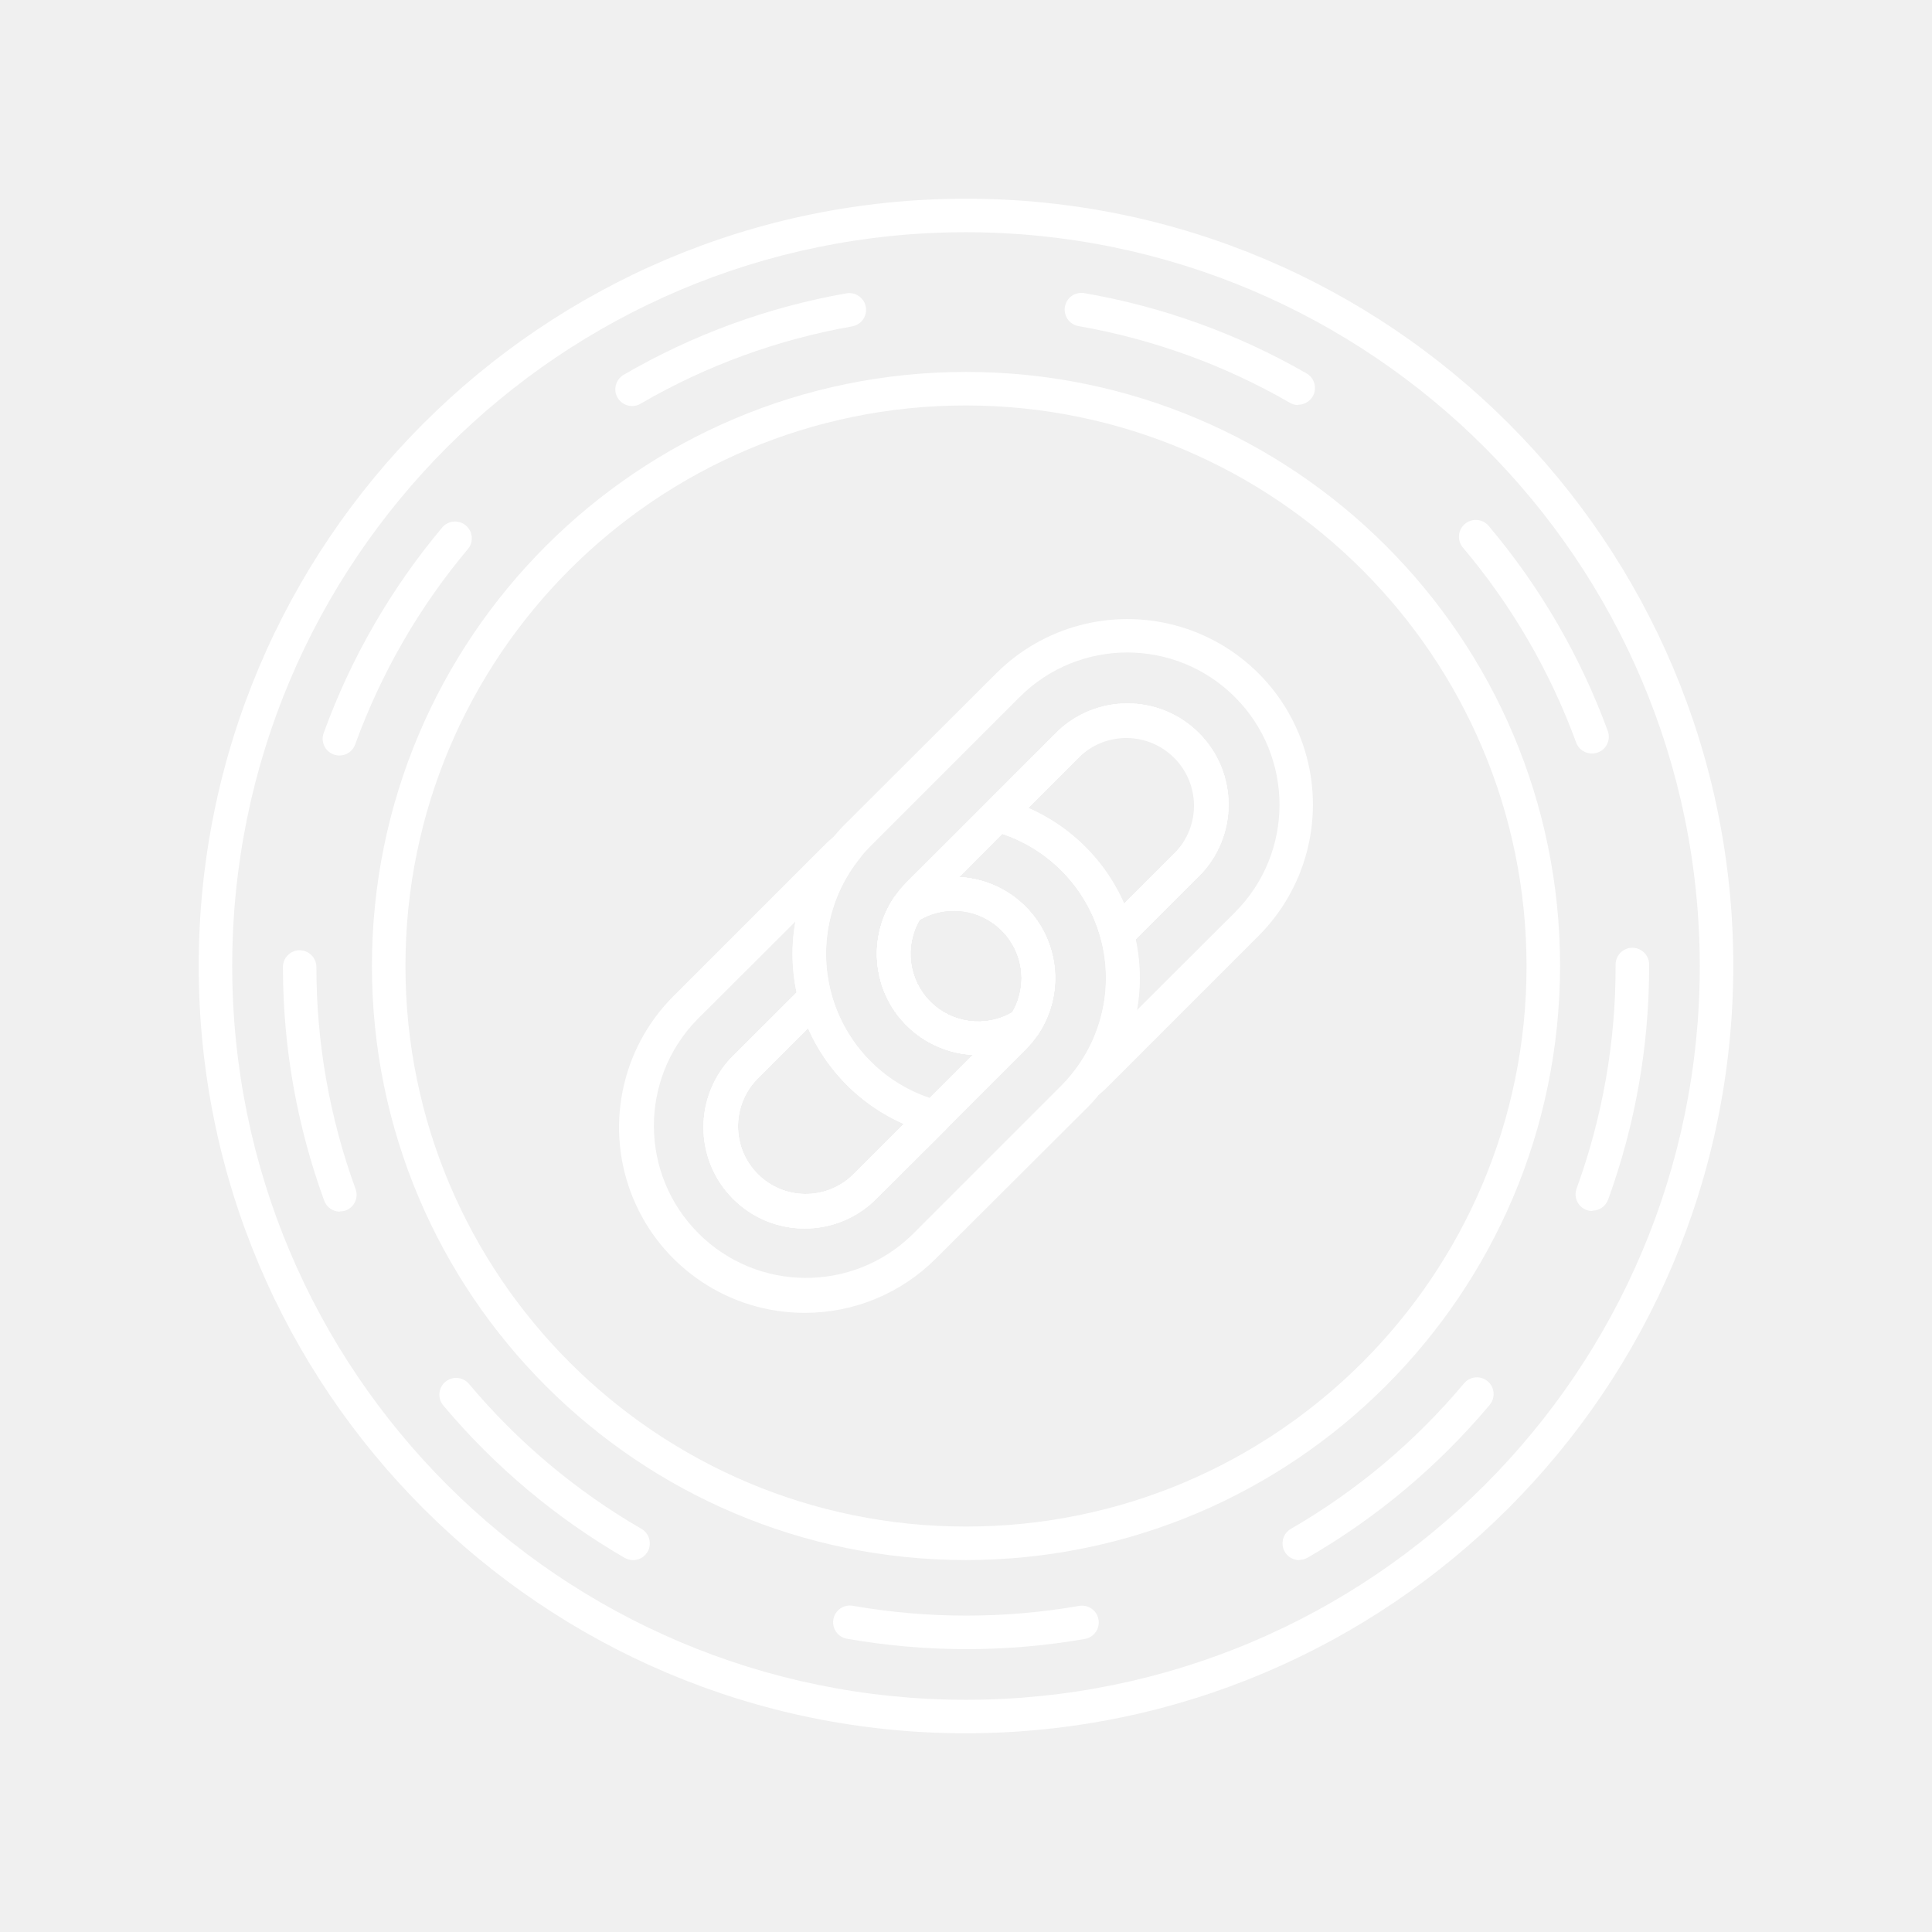
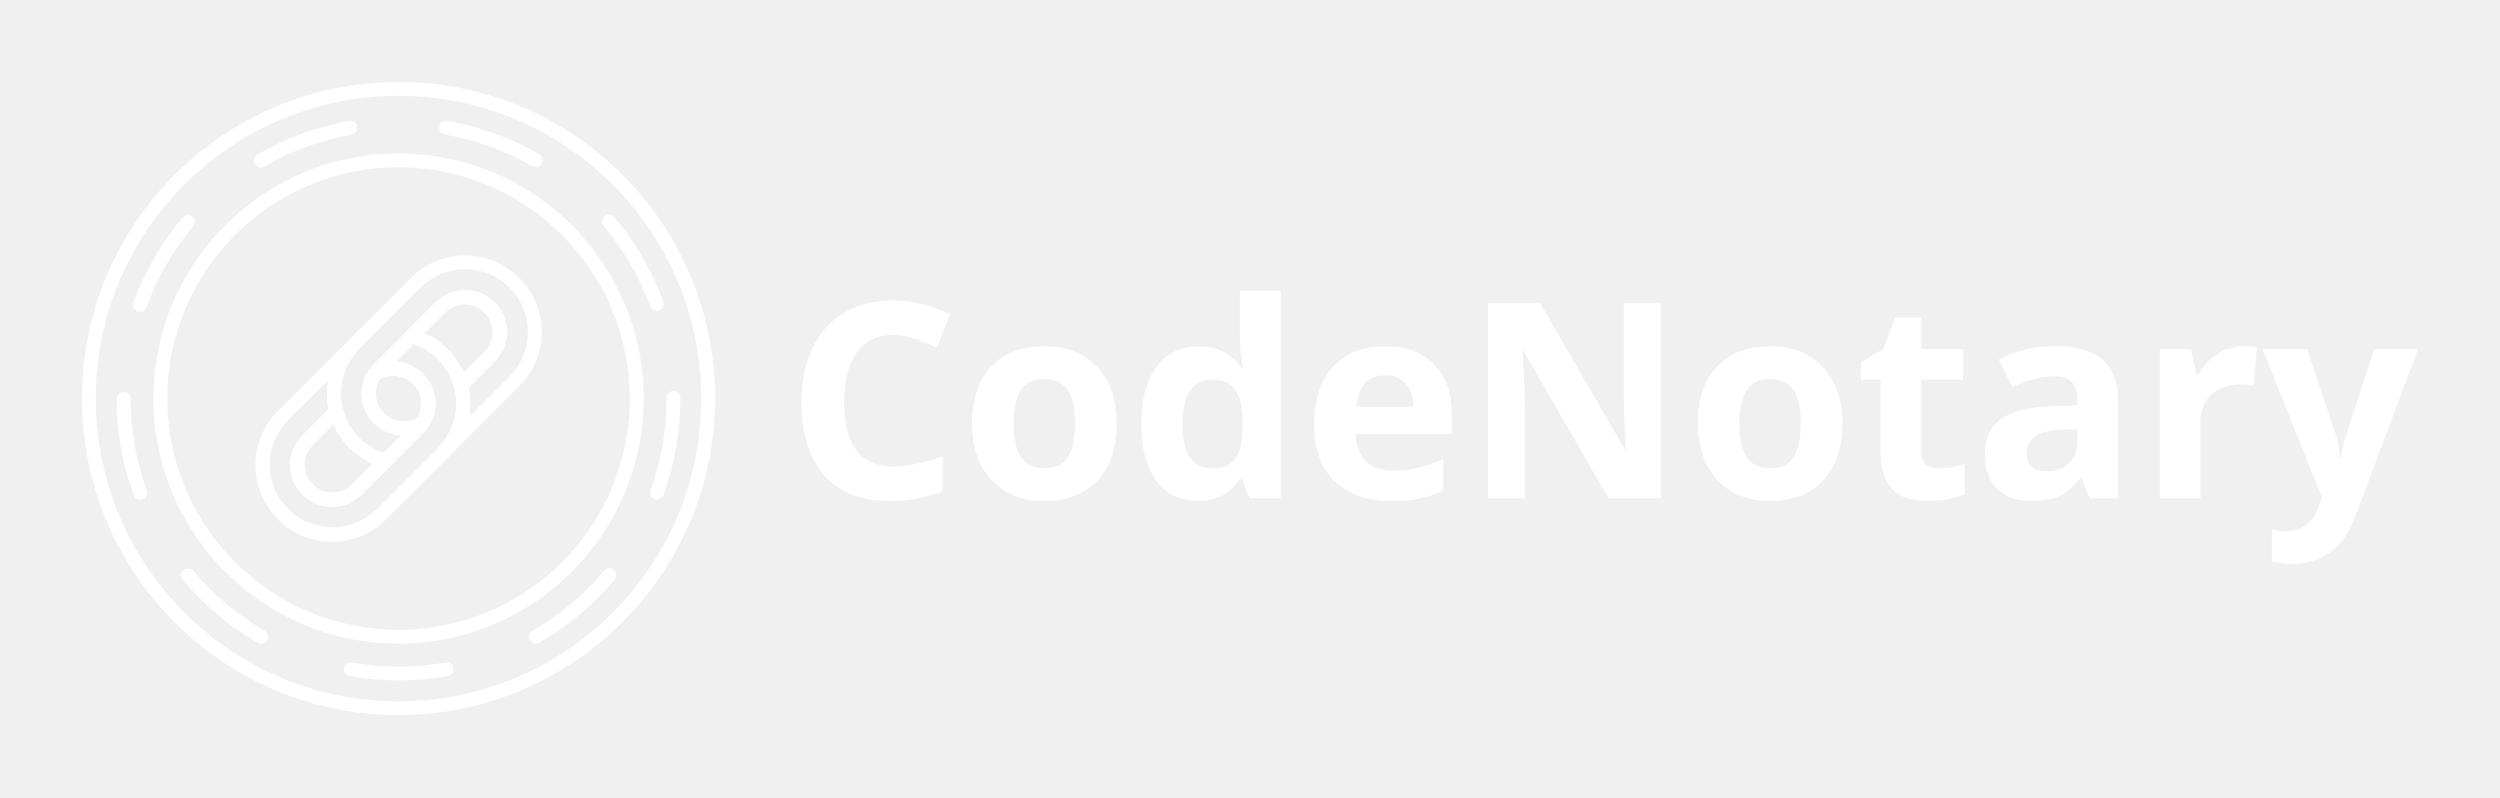
- <svg xmlns="http://www.w3.org/2000/svg" version="1.1" width="972.261" height="972.261" id="svg18">
+ <svg xmlns="http://www.w3.org/2000/svg" version="1.1" width="3049.315" height="972.261" id="svg18">
  <defs id="defs22" />
  <g id="layer8" transform="translate(-6.108151,-66.81172)">
    <text xml:space="preserve" style="font-style:normal;font-variant:normal;font-weight:600;font-stretch:normal;font-size:333.333px;line-height:1.25;font-family:'Open Sans';-inkscape-font-specification:'Open Sans Semi-Bold';font-variant-ligatures:normal;font-variant-caps:normal;font-variant-numeric:normal;font-variant-east-asian:normal;fill:#ffffff;fill-opacity:1;stroke:none" x="964.377" y="674.607" id="text1233">
      <tspan id="tspan1231" x="964.377" y="674.607" style="font-style:normal;font-variant:normal;font-weight:bold;font-stretch:normal;font-size:333.333px;font-family:'Open Sans';-inkscape-font-specification:'Open Sans Bold';font-variant-ligatures:normal;font-variant-caps:normal;font-variant-numeric:normal;font-variant-east-asian:normal;fill:#ffffff;fill-opacity:1">CodeNotary</tspan>
    </text>
  </g>
  <g transform="matrix(7.722613,0,0,7.722613,-763.0959,437.1939)" id="g888">
    <defs id="SvgjsDefs1908" />
    <g id="SvgjsG1910" featureKey="nameFeature-0" transform="matrix(1.343834,0,0,1.343834,116.3516,16.5622)" fill="#000000" />
  </g>
  <g id="layer6" transform="translate(-6.108151,-66.81172)">
    <g id="SvgjsG1909" featureKey="symbolFeature-0" transform="matrix(3.37232,0,0,3.37232,104.4213,165.1253)" fill="#000000" style="fill:#ffffff;fill-opacity:1">
      <g stroke="none" stroke-width="1" fill-rule="evenodd" id="g882" style="fill:#ffffff;fill-opacity:1">
        <g fill-rule="nonzero" id="g880" style="fill:#ffffff;fill-opacity:1">
          <path id="path854" style="fill:#ffffff;fill-opacity:1;stroke-width:4.094" transform="matrix(0.2442667,0,0,0.2442667,9.550007,-281.875)" d="m 431.701,1156.012 c -258.883,0 -468.75,209.867 -468.75,468.75 0,258.884 209.867,468.75 468.75,468.75 258.771,-0.271 468.479,-209.979 468.75,-468.75 0,-258.884 -209.867,-468.75 -468.75,-468.75 z m 0,20.469 c 247.466,0.271 448.009,200.815 448.279,448.281 0,247.578 -200.701,448.279 -448.279,448.279 -247.579,0 -448.281,-200.701 -448.281,-448.279 0,-247.578 200.703,-448.281 448.281,-448.281 z" />
          <path d="m 115,216.94 c -5.916,-0.002 -11.822,-0.514 -17.65,-1.53 -0.914,-0.116 -1.689,-0.725 -2.019,-1.585 -0.33,-0.86 -0.16,-1.831 0.442,-2.528 0.602,-0.697 1.538,-1.007 2.437,-0.806 11.14,1.935 22.53,1.935 33.67,0 1.361,-0.237 2.658,0.674 2.895,2.035 0.237,1.361 -0.674,2.658 -2.035,2.895 -5.858,1.018 -11.794,1.526 -17.74,1.52 z M 65.33,203.66 c -0.438,-3.5e-4 -0.869,-0.114 -1.25,-0.33 C 53.8,197.378 44.636,189.68 37,180.58 c -0.889,-1.058 -0.753,-2.636 0.305,-3.525 1.058,-0.889 2.636,-0.753 3.525,0.305 7.258,8.658 15.972,15.981 25.75,21.64 0.975,0.568 1.448,1.718 1.156,2.808 -0.292,1.09 -1.278,1.848 -2.406,1.852 z m 99.42,0 c -1.137,0.009 -2.136,-0.751 -2.432,-1.849 -0.296,-1.098 0.186,-2.257 1.172,-2.821 9.79,-5.658 18.515,-12.985 25.78,-21.65 0.563,-0.718 1.473,-1.073 2.373,-0.925 0.901,0.148 1.649,0.775 1.952,1.636 0.303,0.861 0.113,1.819 -0.496,2.499 -7.643,9.095 -16.814,16.786 -27.1,22.73 -0.379,0.222 -0.811,0.339 -1.25,0.34 z m -143.18,-52 c -1.055,-0.002 -1.995,-0.666 -2.35,-1.66 -4.074,-11.167 -6.156,-22.963 -6.15,-34.85 -0.003,-0.662 0.259,-1.298 0.726,-1.767 C 14.263,112.914 14.898,112.65 15.56,112.65 c 1.378,0.005 2.495,1.122 2.5,2.5 -0.004,11.304 1.976,22.521 5.85,33.14 0.47,1.295 -0.197,2.726 -1.49,3.2 -0.274,0.09 -0.562,0.131 -0.85,0.12 z m 186.9,-0.1 c -0.294,0.005 -0.585,-0.046 -0.86,-0.15 -0.625,-0.223 -1.134,-0.687 -1.414,-1.289 -0.28,-0.601 -0.307,-1.29 -0.076,-1.911 3.87,-10.644 5.84,-21.885 5.82,-33.21 v -0.22 c 0,-1.381 1.119,-2.5 2.5,-2.5 1.381,0 2.5,1.119 2.5,2.5 V 115 c 0.015,11.892 -2.057,23.694 -6.12,34.87 -0.364,0.984 -1.301,1.638 -2.35,1.64 z M 21.5,83.59 C 20.683,83.591 19.917,83.192 19.449,82.523 18.98,81.853 18.869,80.997 19.15,80.23 23.206,69.055 29.19,58.678 36.83,49.57 c 0.886,-1.06 2.465,-1.201 3.525,-0.315 1.06,0.886 1.201,2.465 0.315,3.525 -7.272,8.66 -12.965,18.53 -16.82,29.16 -0.358,0.99 -1.297,1.65 -2.35,1.65 z m 186.9,-0.3 c -1.051,0.004 -1.991,-0.652 -2.35,-1.64 -3.886,-10.612 -9.607,-20.458 -16.9,-29.09 -0.577,-0.688 -0.743,-1.631 -0.436,-2.475 0.307,-0.844 1.041,-1.459 1.925,-1.615 0.884,-0.156 1.784,0.172 2.361,0.86 7.668,9.082 13.683,19.439 17.77,30.6 0.477,1.295 -0.185,2.732 -1.48,3.21 -0.286,0.101 -0.587,0.151 -0.89,0.15 z M 65.16,31.44 C 64.032,31.436 63.046,30.677 62.754,29.588 62.462,28.498 62.935,27.348 63.91,26.78 74.185,20.796 85.439,16.679 97.15,14.62 c 0.881,-0.155 1.777,0.171 2.352,0.856 0.575,0.685 0.741,1.625 0.435,2.465 C 99.632,18.781 98.901,19.395 98.02,19.55 86.888,21.507 76.19,25.417 66.42,31.1 c -0.383,0.222 -0.817,0.34 -1.26,0.34 z m 99.41,-0.15 c -0.436,-4.33e-4 -0.865,-0.118 -1.24,-0.34 -9.795,-5.649 -20.509,-9.529 -31.65,-11.46 -1.303,-0.291 -2.148,-1.555 -1.918,-2.87 0.23,-1.316 1.453,-2.218 2.778,-2.05 11.714,2.008 22.98,6.071 33.28,12 0.985,0.564 1.467,1.72 1.174,2.816 -0.293,1.096 -1.289,1.857 -2.424,1.854 z" id="path856" style="fill:#ffffff;fill-opacity:1" />
          <path d="m 115,203.65 c -48.96,0 -88.65,-39.69 -88.65,-88.65 0,-48.96 39.69,-88.65 88.65,-88.65 48.96,0 88.65,39.69 88.65,88.65 -0.055,48.937 -39.713,88.595 -88.65,88.65 z m 0,-172.3 c -46.199,0 -83.65,37.451 -83.65,83.65 0,46.199 37.451,83.65 83.65,83.65 46.199,0 83.65,-37.451 83.65,-83.65 C 198.6,68.822 161.178,31.4 115,31.35 Z" id="path858" style="fill:#ffffff;fill-opacity:1" />
          <path d="m 110.28,140 c -0.216,-0.002 -0.43,-0.029 -0.64,-0.08 -9.074,-2.428 -16.299,-9.29 -19.19,-18.227 C 87.56,112.755 89.397,102.962 95.33,95.68 v -0.06 c 0.578,-0.698 1.192,-1.366 1.84,-2 L 119.5,71.34 c 6.995,-6.995 17.191,-9.727 26.747,-7.167 9.556,2.56 17.02,10.024 19.58,19.58 2.56,9.556 -0.172,19.752 -7.167,26.747 l -22.27,22.27 c -0.662,0.674 -1.363,1.309 -2.1,1.9 -1,0.794 -2.438,0.706 -3.334,-0.203 -0.896,-0.909 -0.964,-2.348 -0.156,-3.337 4.593,-5.652 6.199,-13.163 4.32,-20.2 -0.231,-0.86 0.013,-1.778 0.64,-2.41 l 10.46,-10.46 c 3.795,-3.968 3.725,-10.24 -0.158,-14.122 C 142.18,80.055 135.908,79.985 131.94,83.78 l -22.27,22.27 c -0.494,0.486 -0.937,1.022 -1.32,1.6 -2.63,4.006 -2.086,9.309 1.302,12.698 3.389,3.389 8.691,3.933 12.698,1.302 0.992,-0.644 2.3,-0.504 3.133,0.335 0.834,0.839 0.966,2.147 0.317,3.135 -0.568,0.855 -1.217,1.652 -1.94,2.38 l -11.81,11.8 c -0.475,0.457 -1.111,0.708 -1.77,0.7 z M 99.16,98.9 c -4.665,5.78 -6.208,13.475 -4.133,20.607 2.075,7.132 7.506,12.798 14.543,15.173 l 6.45,-6.45 c -5.403,-0.276 -10.245,-3.423 -12.691,-8.248 -2.446,-4.826 -2.121,-10.591 0.851,-15.112 0.572,-0.858 1.225,-1.658 1.95,-2.39 L 128.4,80.24 c 5.898,-5.898 15.462,-5.898 21.36,0 5.898,5.898 5.898,15.462 0,21.36 l -9.47,9.46 c 0.4,1.89 0.601,3.818 0.6,5.75 0.003,1.616 -0.141,3.23 -0.43,4.82 L 155.13,107 c 8.872,-8.872 8.872,-23.258 0,-32.13 -8.872,-8.872 -23.258,-8.872 -32.13,0 l -22.27,22.27 c -0.538,0.535 -1.045,1.099 -1.52,1.69 z" id="path860" style="fill:#ffffff;fill-opacity:1" />
          <path d="m 116.84,128.28 c -5.557,0.019 -10.675,-3.018 -13.321,-7.905 -2.646,-4.887 -2.392,-10.832 0.661,-15.475 0.187,-0.287 0.433,-0.533 0.72,-0.72 4.642,-3.046 10.581,-3.301 15.467,-0.664 4.886,2.637 7.932,7.742 7.933,13.294 -0.008,2.942 -0.869,5.818 -2.48,8.28 -0.187,0.287 -0.433,0.533 -0.72,0.72 -2.452,1.614 -5.324,2.473 -8.26,2.47 z m -8.75,-20.19 c -2.312,3.966 -1.663,8.992 1.582,12.239 3.245,3.247 8.27,3.901 12.238,1.591 0.903,-1.552 1.382,-3.314 1.39,-5.11 -0.01,-3.617 -1.949,-6.954 -5.087,-8.753 -3.138,-1.799 -6.997,-1.786 -10.123,0.033 z" id="path862" style="fill:#ffffff;fill-opacity:1" />
          <path d="m 137.53,112.78 c -0.219,0.002 -0.438,-0.025 -0.65,-0.08 -0.86,-0.234 -1.531,-0.908 -1.76,-1.77 -2.108,-7.827 -8.223,-13.942 -16.05,-16.05 -0.853,-0.245 -1.513,-0.923 -1.733,-1.783 C 117.117,92.237 117.369,91.325 118,90.7 l 10.4,-10.46 c 5.898,-5.898 15.462,-5.898 21.36,0 5.898,5.898 5.898,15.462 0,21.36 l -10.46,10.45 c -0.467,0.472 -1.106,0.736 -1.77,0.73 z M 124.29,91.43 c 6.379,2.806 11.474,7.901 14.28,14.28 l 7.65,-7.65 c 2.647,-2.531 3.716,-6.297 2.794,-9.841 -0.921,-3.544 -3.689,-6.312 -7.234,-7.234 -3.544,-0.921 -7.31,0.148 -9.841,2.794 z" id="path864" style="fill:#ffffff;fill-opacity:1" />
          <path d="m 116.84,128.28 c -5.557,0.019 -10.675,-3.018 -13.321,-7.905 -2.646,-4.887 -2.392,-10.832 0.661,-15.475 0.187,-0.287 0.433,-0.533 0.72,-0.72 4.642,-3.046 10.581,-3.301 15.467,-0.664 4.886,2.637 7.932,7.742 7.933,13.294 -0.008,2.942 -0.869,5.818 -2.48,8.28 -0.187,0.287 -0.433,0.533 -0.72,0.72 -2.452,1.614 -5.324,2.473 -8.26,2.47 z m -8.75,-20.19 c -2.312,3.966 -1.663,8.992 1.582,12.239 3.245,3.247 8.27,3.901 12.238,1.591 0.903,-1.552 1.382,-3.314 1.39,-5.11 -0.01,-3.617 -1.949,-6.954 -5.087,-8.753 -3.138,-1.799 -6.997,-1.786 -10.123,0.033 z" id="path866" style="fill:#ffffff;fill-opacity:1" />
          <path d="m 137.53,112.78 c -0.219,0.002 -0.438,-0.025 -0.65,-0.08 -0.86,-0.234 -1.531,-0.908 -1.76,-1.77 -2.108,-7.827 -8.223,-13.942 -16.05,-16.05 -0.853,-0.245 -1.513,-0.923 -1.733,-1.783 C 117.117,92.237 117.369,91.325 118,90.7 l 10.4,-10.46 c 5.898,-5.898 15.462,-5.898 21.36,0 5.898,5.898 5.898,15.462 0,21.36 l -10.46,10.45 c -0.467,0.472 -1.106,0.736 -1.77,0.73 z M 124.29,91.43 c 6.379,2.806 11.474,7.901 14.28,14.28 l 7.65,-7.65 c 2.647,-2.531 3.716,-6.297 2.794,-9.841 -0.921,-3.544 -3.689,-6.312 -7.234,-7.234 -3.544,-0.921 -7.31,0.148 -9.841,2.794 z" id="path868" style="fill:#ffffff;fill-opacity:1" />
          <path d="M 90.92,166.76 C 79.72,166.766 69.62,160.022 65.333,149.675 61.046,139.327 63.417,127.417 71.34,119.5 L 93.61,97.23 c 0.662,-0.674 1.363,-1.309 2.1,-1.9 1,-0.794 2.438,-0.706 3.334,0.203 0.896,0.909 0.964,2.348 0.156,3.337 -4.587,5.655 -6.193,13.163 -4.32,20.2 0.231,0.86 -0.013,1.778 -0.64,2.41 l -10.46,10.46 c -3.795,3.968 -3.725,10.24 0.158,14.122 3.882,3.882 10.155,3.952 14.122,0.158 L 120.33,124 c 0.494,-0.486 0.937,-1.022 1.32,-1.6 1.074,-1.652 1.647,-3.58 1.65,-5.55 -0.011,-3.711 -2.052,-7.119 -5.319,-8.88 -3.267,-1.761 -7.236,-1.592 -10.341,0.44 -0.992,0.644 -2.3,0.504 -3.133,-0.335 -0.834,-0.839 -0.966,-2.147 -0.317,-3.135 0.568,-0.855 1.217,-1.652 1.94,-2.38 L 118,90.7 c 0.63,-0.631 1.548,-0.879 2.41,-0.65 9.074,2.428 16.299,9.29 19.19,18.227 2.891,8.937 1.054,18.731 -4.88,26.013 v 0.06 c -0.578,0.698 -1.192,1.366 -1.84,2 l -22.38,22.31 c -5.188,5.199 -12.235,8.114 -19.58,8.1 z M 89.55,108.36 74.87,123 c -8.671,8.897 -8.58,23.111 0.205,31.895 8.784,8.784 22.999,8.876 31.895,0.205 l 22.27,-22.27 c 0.538,-0.535 1.045,-1.099 1.52,-1.69 l 0.08,-0.1 c 4.665,-5.78 6.208,-13.475 4.133,-20.607 C 132.898,103.302 127.467,97.635 120.43,95.26 l -6.43,6.48 c 5.403,0.276 10.245,3.423 12.691,8.248 2.446,4.826 2.121,10.591 -0.851,15.112 -0.572,0.858 -1.225,1.658 -1.95,2.39 l -22.29,22.27 c -5.898,5.898 -15.462,5.898 -21.36,0 -5.898,-5.898 -5.898,-15.462 0,-21.36 l 9.47,-9.46 c -0.732,-3.484 -0.787,-7.076 -0.16,-10.58 z" id="path870" style="fill:#ffffff;fill-opacity:1" />
          <path d="m 116.84,128.28 c -5.557,0.019 -10.675,-3.018 -13.321,-7.905 -2.646,-4.887 -2.392,-10.832 0.661,-15.475 0.187,-0.287 0.433,-0.533 0.72,-0.72 5.987,-3.923 13.905,-3.107 18.966,1.954 5.061,5.061 5.877,12.979 1.954,18.966 -0.187,0.287 -0.433,0.533 -0.72,0.72 -2.453,1.61 -5.325,2.466 -8.26,2.46 z m -8.75,-20.19 c -2.312,3.966 -1.663,8.992 1.582,12.239 3.245,3.247 8.27,3.901 12.238,1.591 0.907,-1.554 1.387,-3.321 1.39,-5.12 -0.013,-3.615 -1.954,-6.949 -5.091,-8.745 -3.137,-1.797 -6.994,-1.783 -10.119,0.035 z" id="path872" style="fill:#ffffff;fill-opacity:1" />
          <path d="M 90.92,154.17 C 84.815,154.168 79.312,150.491 76.975,144.851 74.638,139.212 75.926,132.72 80.24,128.4 L 90.7,118 c 0.629,-0.636 1.551,-0.887 2.416,-0.655 0.864,0.232 1.538,0.909 1.764,1.775 2.108,7.827 8.223,13.942 16.05,16.05 0.862,0.232 1.534,0.905 1.765,1.767 0.231,0.862 -0.015,1.781 -0.645,2.413 l -10.45,10.41 c -2.833,2.831 -6.675,4.417 -10.68,4.41 z m 0.51,-29.88 -7.65,7.65 c -3.795,3.968 -3.725,10.24 0.158,14.122 3.882,3.882 10.155,3.952 14.122,0.158 l 7.65,-7.65 c -6.379,-2.806 -11.474,-7.901 -14.28,-14.28 z" id="path874" style="fill:#ffffff;fill-opacity:1" />
          <path d="m 116.84,128.28 c -5.557,0.019 -10.675,-3.018 -13.321,-7.905 -2.646,-4.887 -2.392,-10.832 0.661,-15.475 0.187,-0.287 0.433,-0.533 0.72,-0.72 5.987,-3.923 13.905,-3.107 18.966,1.954 5.061,5.061 5.877,12.979 1.954,18.966 -0.187,0.287 -0.433,0.533 -0.72,0.72 -2.453,1.61 -5.325,2.466 -8.26,2.46 z m -8.75,-20.19 c -2.312,3.966 -1.663,8.992 1.582,12.239 3.245,3.247 8.27,3.901 12.238,1.591 0.907,-1.554 1.387,-3.321 1.39,-5.12 -0.013,-3.615 -1.954,-6.949 -5.091,-8.745 -3.137,-1.797 -6.994,-1.783 -10.119,0.035 z" id="path876" style="fill:#ffffff;fill-opacity:1" />
          <path d="M 90.92,154.17 C 84.815,154.168 79.312,150.491 76.975,144.851 74.638,139.212 75.926,132.72 80.24,128.4 L 90.7,118 c 0.629,-0.636 1.551,-0.887 2.416,-0.655 0.864,0.232 1.538,0.909 1.764,1.775 2.108,7.827 8.223,13.942 16.05,16.05 0.862,0.232 1.534,0.905 1.765,1.767 0.231,0.862 -0.015,1.781 -0.645,2.413 l -10.45,10.41 c -2.833,2.831 -6.675,4.417 -10.68,4.41 z m 0.51,-29.88 -7.65,7.65 c -3.795,3.968 -3.725,10.24 0.158,14.122 3.882,3.882 10.155,3.952 14.122,0.158 l 7.65,-7.65 c -6.379,-2.806 -11.474,-7.901 -14.28,-14.28 z" id="path878" style="fill:#ffffff;fill-opacity:1" />
        </g>
      </g>
    </g>
  </g>
</svg>
